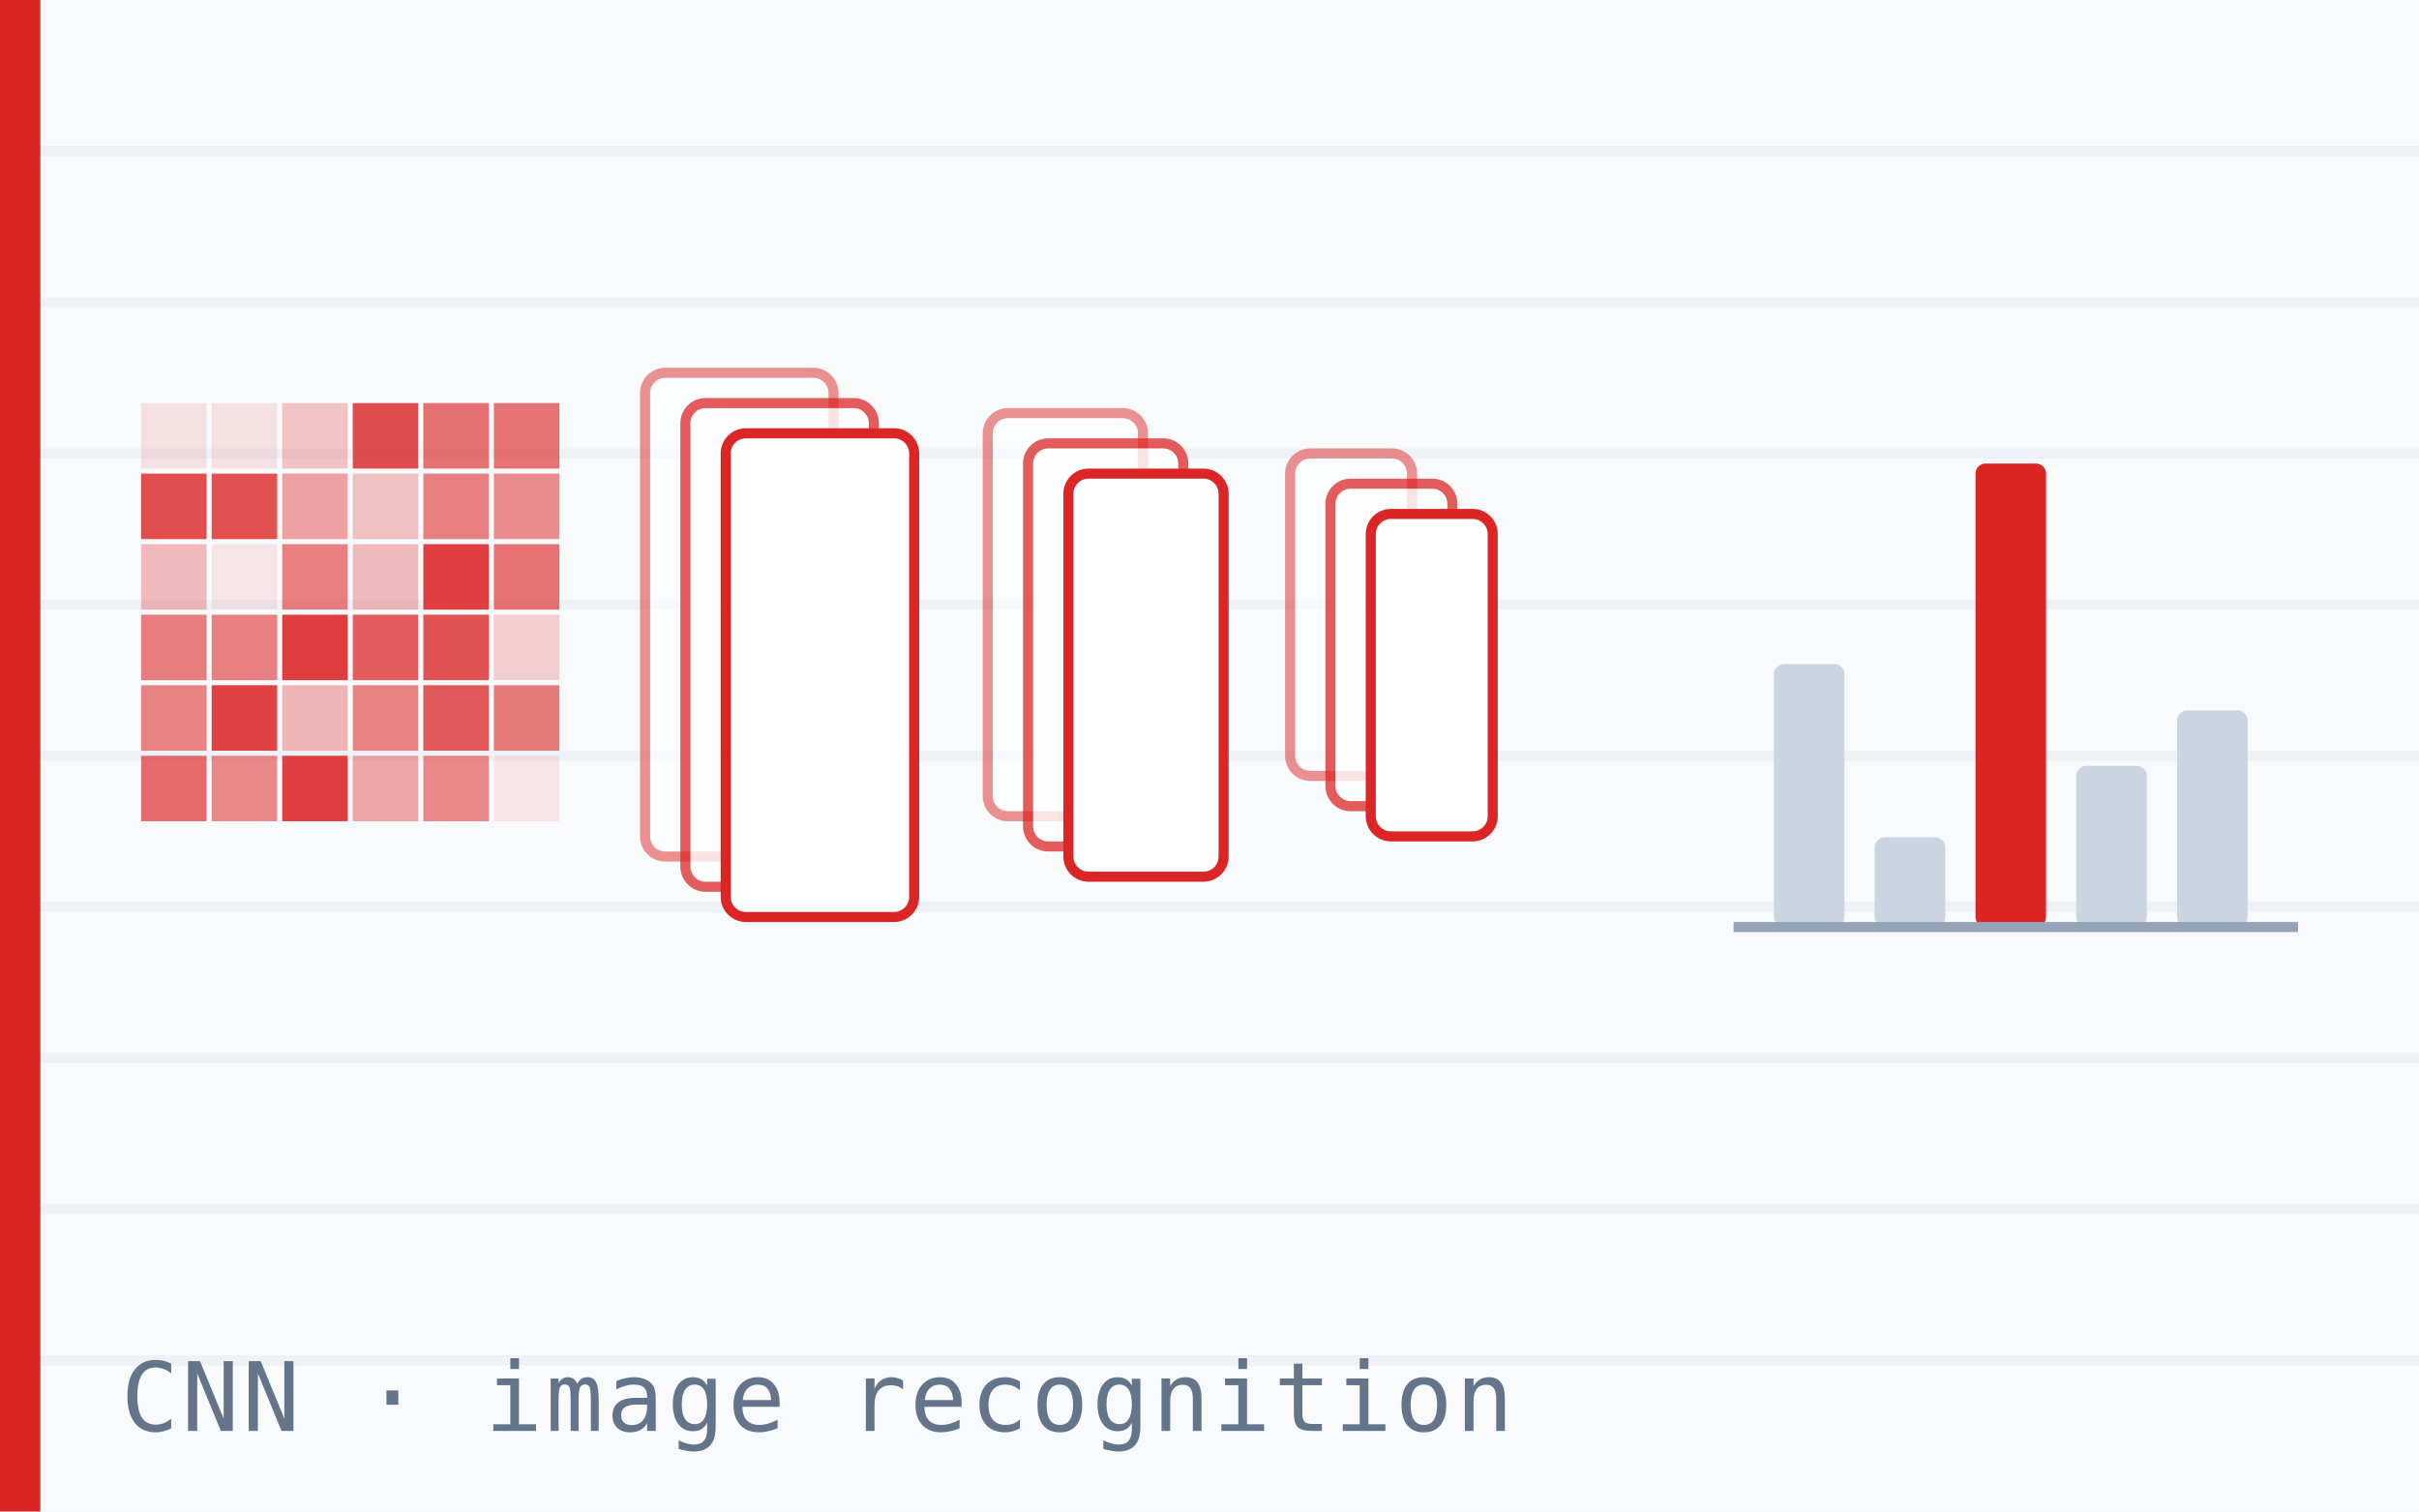
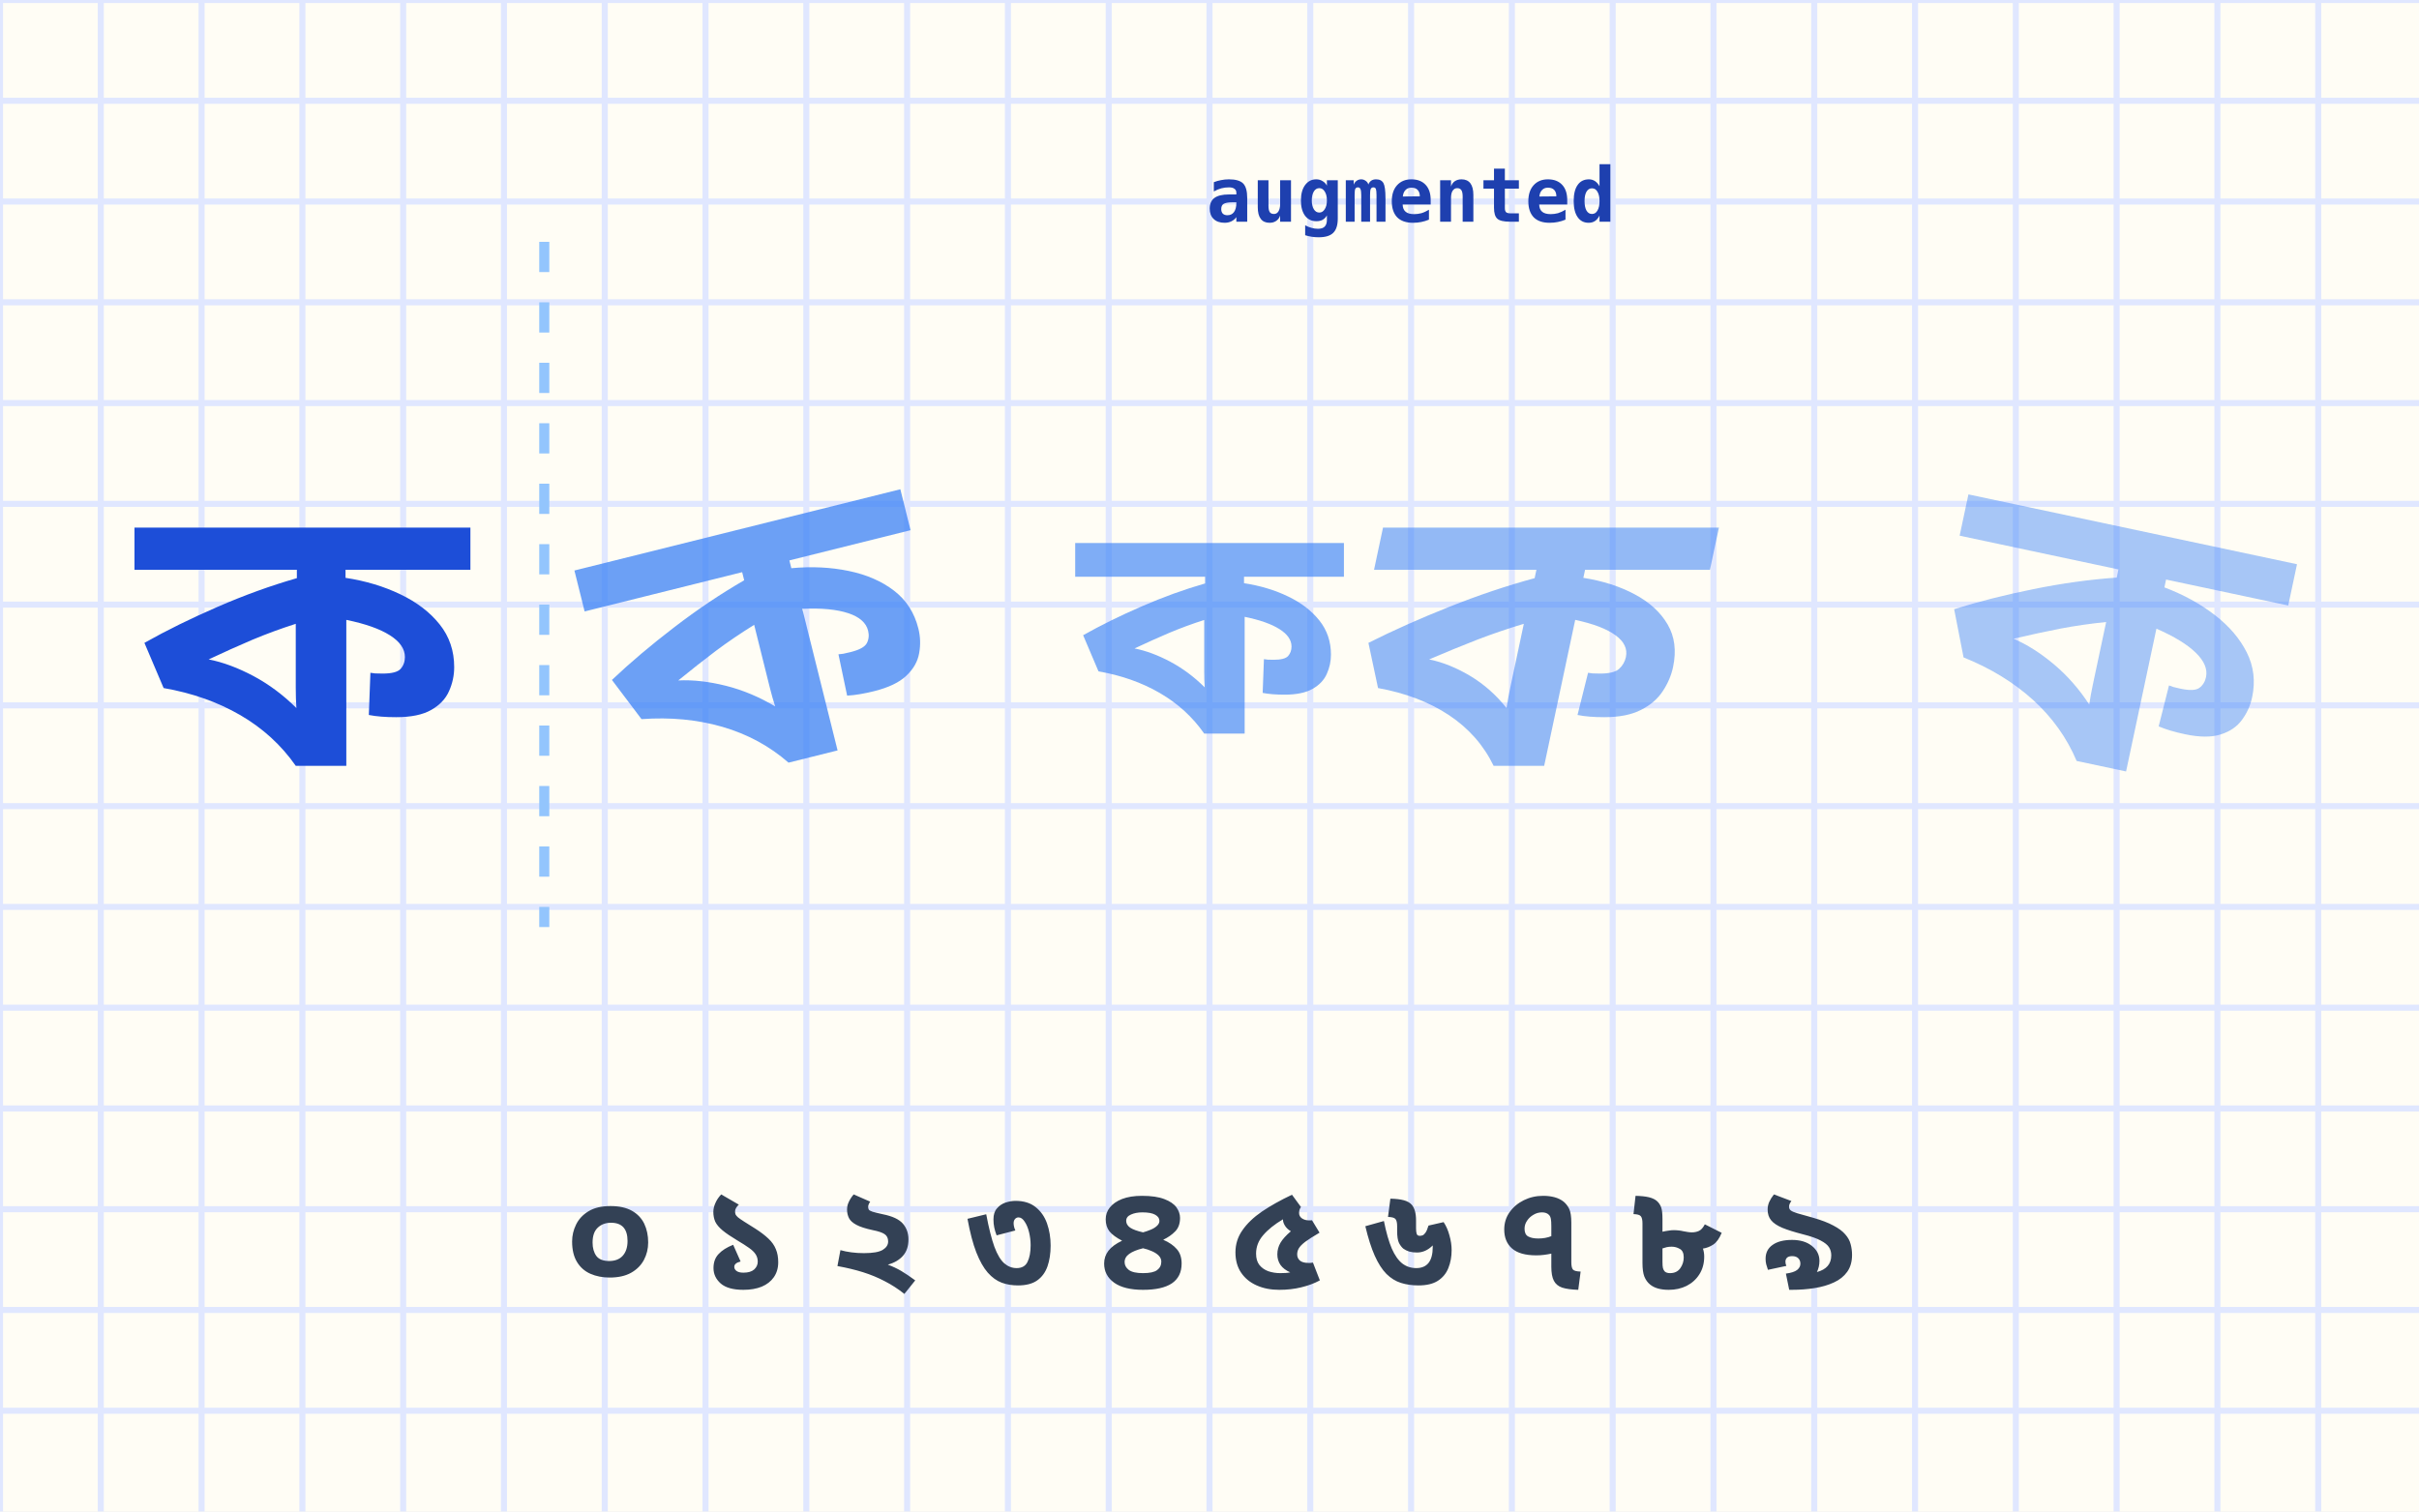
<svg xmlns="http://www.w3.org/2000/svg" viewBox="0 0 240 150" width="240" height="150">
-   <rect width="240" height="150" fill="#F8FAFC" />
-   <line x1="0" y1="15" x2="240" y2="15" stroke="#EEF2F7" stroke-width="1" />
-   <line x1="0" y1="30" x2="240" y2="30" stroke="#EEF2F7" stroke-width="1" />
-   <line x1="0" y1="45" x2="240" y2="45" stroke="#EEF2F7" stroke-width="1" />
-   <line x1="0" y1="60" x2="240" y2="60" stroke="#EEF2F7" stroke-width="1" />
-   <line x1="0" y1="75" x2="240" y2="75" stroke="#EEF2F7" stroke-width="1" />
-   <line x1="0" y1="90" x2="240" y2="90" stroke="#EEF2F7" stroke-width="1" />
-   <line x1="0" y1="105" x2="240" y2="105" stroke="#EEF2F7" stroke-width="1" />
-   <line x1="0" y1="120" x2="240" y2="120" stroke="#EEF2F7" stroke-width="1" />
-   <line x1="0" y1="135" x2="240" y2="135" stroke="#EEF2F7" stroke-width="1" />
-   <rect x="14.0" y="40.0" width="6.5" height="6.5" rx="0" fill="#DC2626" opacity="0.12" />
-   <rect x="14.0" y="47.0" width="6.5" height="6.5" rx="0" fill="#DC2626" opacity="0.81" />
-   <rect x="14.0" y="54.0" width="6.5" height="6.5" rx="0" fill="#DC2626" opacity="0.30" />
-   <rect x="14.0" y="61.0" width="6.5" height="6.5" rx="0" fill="#DC2626" opacity="0.59" />
-   <rect x="14.0" y="68.0" width="6.5" height="6.5" rx="0" fill="#DC2626" opacity="0.56" />
-   <rect x="14.0" y="75.0" width="6.5" height="6.5" rx="0" fill="#DC2626" opacity="0.67" />
-   <rect x="21.0" y="40.0" width="6.5" height="6.5" rx="0" fill="#DC2626" opacity="0.12" />
-   <rect x="21.0" y="47.0" width="6.5" height="6.5" rx="0" fill="#DC2626" opacity="0.80" />
-   <rect x="21.0" y="54.0" width="6.5" height="6.5" rx="0" fill="#DC2626" opacity="0.10" />
-   <rect x="21.0" y="61.0" width="6.5" height="6.5" rx="0" fill="#DC2626" opacity="0.58" />
-   <rect x="21.0" y="68.0" width="6.5" height="6.5" rx="0" fill="#DC2626" opacity="0.87" />
-   <rect x="21.0" y="75.0" width="6.5" height="6.5" rx="0" fill="#DC2626" opacity="0.54" />
-   <rect x="28.0" y="40.0" width="6.5" height="6.5" rx="0" fill="#DC2626" opacity="0.26" />
-   <rect x="28.0" y="47.0" width="6.5" height="6.5" rx="0" fill="#DC2626" opacity="0.42" />
-   <rect x="28.0" y="54.0" width="6.5" height="6.5" rx="0" fill="#DC2626" opacity="0.58" />
-   <rect x="28.0" y="61.0" width="6.5" height="6.5" rx="0" fill="#DC2626" opacity="0.89" />
-   <rect x="28.0" y="68.0" width="6.5" height="6.5" rx="0" fill="#DC2626" opacity="0.33" />
-   <rect x="28.0" y="75.0" width="6.5" height="6.5" rx="0" fill="#DC2626" opacity="0.88" />
-   <rect x="35.0" y="40.0" width="6.5" height="6.5" rx="0" fill="#DC2626" opacity="0.82" />
-   <rect x="35.0" y="47.0" width="6.5" height="6.5" rx="0" fill="#DC2626" opacity="0.28" />
-   <rect x="35.0" y="54.0" width="6.5" height="6.5" rx="0" fill="#DC2626" opacity="0.30" />
-   <rect x="35.0" y="61.0" width="6.5" height="6.5" rx="0" fill="#DC2626" opacity="0.75" />
-   <rect x="35.0" y="68.0" width="6.5" height="6.5" rx="0" fill="#DC2626" opacity="0.56" />
-   <rect x="35.0" y="75.0" width="6.5" height="6.5" rx="0" fill="#DC2626" opacity="0.40" />
-   <rect x="42.0" y="40.0" width="6.5" height="6.5" rx="0" fill="#DC2626" opacity="0.65" />
-   <rect x="42.0" y="47.0" width="6.5" height="6.5" rx="0" fill="#DC2626" opacity="0.58" />
-   <rect x="42.0" y="54.0" width="6.5" height="6.5" rx="0" fill="#DC2626" opacity="0.88" />
-   <rect x="42.0" y="61.0" width="6.5" height="6.5" rx="0" fill="#DC2626" opacity="0.79" />
-   <rect x="42.0" y="68.0" width="6.5" height="6.5" rx="0" fill="#DC2626" opacity="0.76" />
-   <rect x="42.0" y="75.0" width="6.5" height="6.5" rx="0" fill="#DC2626" opacity="0.55" />
-   <rect x="49.0" y="40.0" width="6.5" height="6.5" rx="0" fill="#DC2626" opacity="0.64" />
-   <rect x="49.0" y="47.0" width="6.5" height="6.5" rx="0" fill="#DC2626" opacity="0.52" />
-   <rect x="49.0" y="54.0" width="6.5" height="6.5" rx="0" fill="#DC2626" opacity="0.64" />
-   <rect x="49.0" y="61.0" width="6.5" height="6.5" rx="0" fill="#DC2626" opacity="0.21" />
-   <rect x="49.0" y="68.0" width="6.5" height="6.5" rx="0" fill="#DC2626" opacity="0.60" />
-   <rect x="49.0" y="75.0" width="6.5" height="6.5" rx="0" fill="#DC2626" opacity="0.10" />
-   <rect x="64.0" y="37.0" width="18.7" height="48.0" rx="2" fill="#FFFFFF" stroke="#DC2626" stroke-width="1" opacity="0.5" />
-   <rect x="68.0" y="40.0" width="18.7" height="48.0" rx="2" fill="#FFFFFF" stroke="#DC2626" stroke-width="1" opacity="0.75" />
-   <rect x="72.0" y="43.0" width="18.7" height="48.0" rx="2" fill="#FFFFFF" stroke="#DC2626" stroke-width="1" opacity="1.0" />
-   <rect x="98.0" y="41.0" width="15.4" height="40.0" rx="2" fill="#FFFFFF" stroke="#DC2626" stroke-width="1" opacity="0.5" />
-   <rect x="102.0" y="44.0" width="15.4" height="40.0" rx="2" fill="#FFFFFF" stroke="#DC2626" stroke-width="1" opacity="0.75" />
-   <rect x="106.0" y="47.0" width="15.4" height="40.0" rx="2" fill="#FFFFFF" stroke="#DC2626" stroke-width="1" opacity="1.0" />
-   <rect x="128.0" y="45.0" width="12.1" height="32.0" rx="2" fill="#FFFFFF" stroke="#DC2626" stroke-width="1" opacity="0.5" />
-   <rect x="132.0" y="48.0" width="12.1" height="32.0" rx="2" fill="#FFFFFF" stroke="#DC2626" stroke-width="1" opacity="0.75" />
-   <rect x="136.0" y="51.0" width="12.1" height="32.0" rx="2" fill="#FFFFFF" stroke="#DC2626" stroke-width="1" opacity="1.0" />
-   <rect x="176.0" y="65.9" width="7.0" height="26.1" rx="1" fill="#CBD5E1" />
-   <rect x="186.0" y="83.1" width="7.0" height="8.9" rx="1" fill="#CBD5E1" />
-   <rect x="196.0" y="46.0" width="7.0" height="46.0" rx="1" fill="#DC2626" />
-   <rect x="206.0" y="76.0" width="7.0" height="16.0" rx="1" fill="#CBD5E1" />
-   <rect x="216.0" y="70.5" width="7.0" height="21.5" rx="1" fill="#CBD5E1" />
-   <line x1="172" y1="92" x2="228" y2="92" stroke="#94A3B8" />
-   <rect x="0" y="0" width="4" height="150" fill="#DC2626" />
-   <text x="12" y="142" font-family="'IBM Plex Mono',Consolas,monospace" font-size="9.5" fill="#64748B" letter-spacing=".3">CNN · image recognition</text>
+   <rect x="0" y="0" width="240" height="150" rx="0" fill="#FFFDF5" />
+   <line x1="0" y1="0" x2="0" y2="150" stroke="#E0E7FF" stroke-width="0.6" />
+   <line x1="10" y1="0" x2="10" y2="150" stroke="#E0E7FF" stroke-width="0.6" />
+   <line x1="20" y1="0" x2="20" y2="150" stroke="#E0E7FF" stroke-width="0.6" />
+   <line x1="30" y1="0" x2="30" y2="150" stroke="#E0E7FF" stroke-width="0.6" />
+   <line x1="40" y1="0" x2="40" y2="150" stroke="#E0E7FF" stroke-width="0.6" />
+   <line x1="50" y1="0" x2="50" y2="150" stroke="#E0E7FF" stroke-width="0.6" />
+   <line x1="60" y1="0" x2="60" y2="150" stroke="#E0E7FF" stroke-width="0.6" />
+   <line x1="70" y1="0" x2="70" y2="150" stroke="#E0E7FF" stroke-width="0.6" />
+   <line x1="80" y1="0" x2="80" y2="150" stroke="#E0E7FF" stroke-width="0.6" />
+   <line x1="90" y1="0" x2="90" y2="150" stroke="#E0E7FF" stroke-width="0.6" />
+   <line x1="100" y1="0" x2="100" y2="150" stroke="#E0E7FF" stroke-width="0.6" />
+   <line x1="110" y1="0" x2="110" y2="150" stroke="#E0E7FF" stroke-width="0.6" />
+   <line x1="120" y1="0" x2="120" y2="150" stroke="#E0E7FF" stroke-width="0.6" />
+   <line x1="130" y1="0" x2="130" y2="150" stroke="#E0E7FF" stroke-width="0.6" />
+   <line x1="140" y1="0" x2="140" y2="150" stroke="#E0E7FF" stroke-width="0.6" />
+   <line x1="150" y1="0" x2="150" y2="150" stroke="#E0E7FF" stroke-width="0.6" />
+   <line x1="160" y1="0" x2="160" y2="150" stroke="#E0E7FF" stroke-width="0.6" />
+   <line x1="170" y1="0" x2="170" y2="150" stroke="#E0E7FF" stroke-width="0.6" />
+   <line x1="180" y1="0" x2="180" y2="150" stroke="#E0E7FF" stroke-width="0.6" />
+   <line x1="190" y1="0" x2="190" y2="150" stroke="#E0E7FF" stroke-width="0.6" />
+   <line x1="200" y1="0" x2="200" y2="150" stroke="#E0E7FF" stroke-width="0.6" />
+   <line x1="210" y1="0" x2="210" y2="150" stroke="#E0E7FF" stroke-width="0.6" />
+   <line x1="220" y1="0" x2="220" y2="150" stroke="#E0E7FF" stroke-width="0.6" />
+   <line x1="230" y1="0" x2="230" y2="150" stroke="#E0E7FF" stroke-width="0.6" />
+   <line x1="0" y1="0" x2="240" y2="0" stroke="#E0E7FF" stroke-width="0.6" />
+   <line x1="0" y1="10" x2="240" y2="10" stroke="#E0E7FF" stroke-width="0.6" />
+   <line x1="0" y1="20" x2="240" y2="20" stroke="#E0E7FF" stroke-width="0.6" />
+   <line x1="0" y1="30" x2="240" y2="30" stroke="#E0E7FF" stroke-width="0.6" />
+   <line x1="0" y1="40" x2="240" y2="40" stroke="#E0E7FF" stroke-width="0.6" />
+   <line x1="0" y1="50" x2="240" y2="50" stroke="#E0E7FF" stroke-width="0.6" />
+   <line x1="0" y1="60" x2="240" y2="60" stroke="#E0E7FF" stroke-width="0.6" />
+   <line x1="0" y1="70" x2="240" y2="70" stroke="#E0E7FF" stroke-width="0.6" />
+   <line x1="0" y1="80" x2="240" y2="80" stroke="#E0E7FF" stroke-width="0.6" />
+   <line x1="0" y1="90" x2="240" y2="90" stroke="#E0E7FF" stroke-width="0.6" />
+   <line x1="0" y1="100" x2="240" y2="100" stroke="#E0E7FF" stroke-width="0.6" />
+   <line x1="0" y1="110" x2="240" y2="110" stroke="#E0E7FF" stroke-width="0.6" />
+   <line x1="0" y1="120" x2="240" y2="120" stroke="#E0E7FF" stroke-width="0.6" />
+   <line x1="0" y1="130" x2="240" y2="130" stroke="#E0E7FF" stroke-width="0.6" />
+   <line x1="0" y1="140" x2="240" y2="140" stroke="#E0E7FF" stroke-width="0.6" />
+   <text x="30" y="76" font-family="'Nirmala UI','Kohinoor Bangla','Bangla Sangam MN','Noto Sans Bengali',Vrinda,sans-serif" font-size="38" font-weight="700" fill="#1D4ED8" text-anchor="middle" opacity="1">ক</text>
+   <text x="75" y="76" font-family="'Nirmala UI','Kohinoor Bangla','Bangla Sangam MN','Noto Sans Bengali',Vrinda,sans-serif" font-size="38" font-weight="700" fill="#3B82F6" text-anchor="middle" transform="rotate(-14 75 60)" opacity="0.75">ক</text>
+   <text x="120" y="76" font-family="'Nirmala UI','Kohinoor Bangla','Bangla Sangam MN','Noto Sans Bengali',Vrinda,sans-serif" font-size="38" font-weight="700" fill="#3B82F6" text-anchor="middle" transform="scale(.8) translate(30 15)" opacity="0.65">ক</text>
+   <text x="165" y="76" font-family="'Nirmala UI','Kohinoor Bangla','Bangla Sangam MN','Noto Sans Bengali',Vrinda,sans-serif" font-size="38" font-weight="700" fill="#3B82F6" text-anchor="middle" transform="skewX(-12)" opacity="0.55">ক</text>
+   <text x="210" y="76" font-family="'Nirmala UI','Kohinoor Bangla','Bangla Sangam MN','Noto Sans Bengali',Vrinda,sans-serif" font-size="38" font-weight="700" fill="#3B82F6" text-anchor="middle" transform="rotate(12 210 60)" opacity="0.45">ক</text>
+   <line x1="54" y1="24" x2="54" y2="92" stroke="#93C5FD" stroke-width="1" stroke-dasharray="3 3" />
+   <text x="140" y="22" font-family="'IBM Plex Mono',Consolas,monospace" font-size="7.5" font-weight="600" fill="#1E40AF" text-anchor="middle">augmented</text>
+   <text x="120" y="128" font-family="'Nirmala UI','Kohinoor Bangla','Bangla Sangam MN','Noto Sans Bengali',Vrinda,sans-serif" font-size="15" font-weight="600" fill="#334155" text-anchor="middle">০ ১ ২ ৩ ৪ ৫ ৬ ৭ ৮ ৯</text>
</svg>
